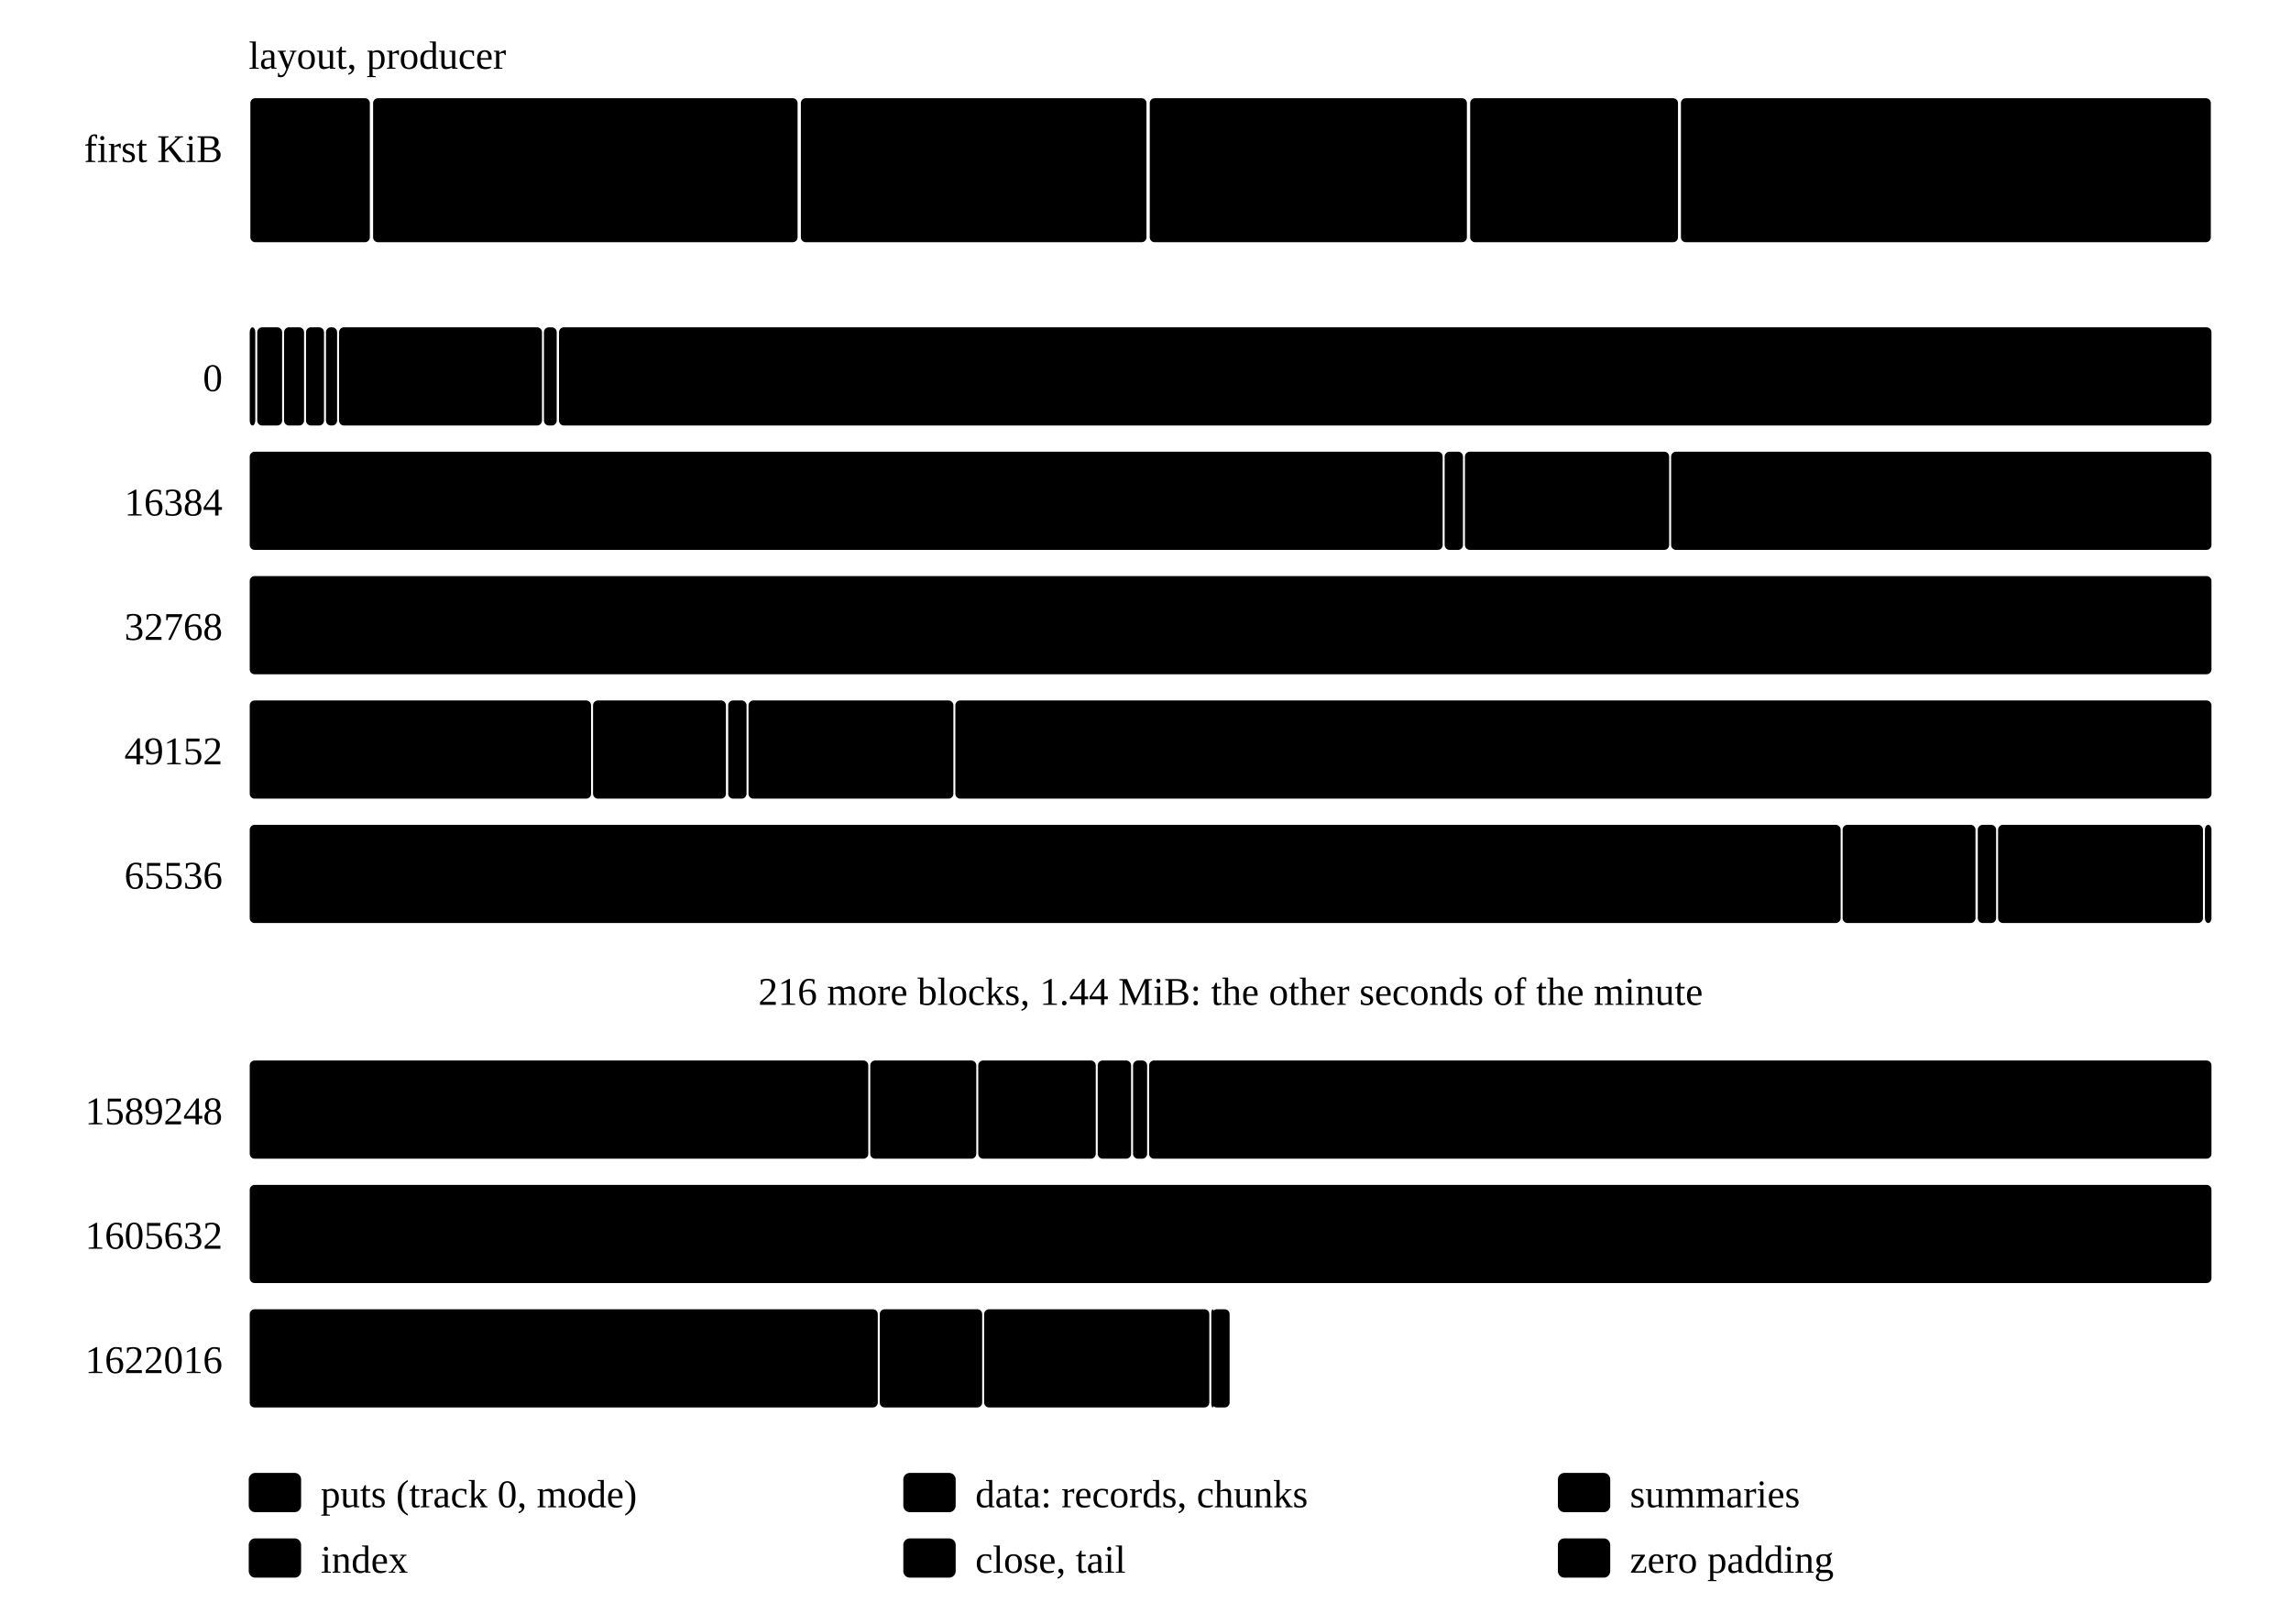
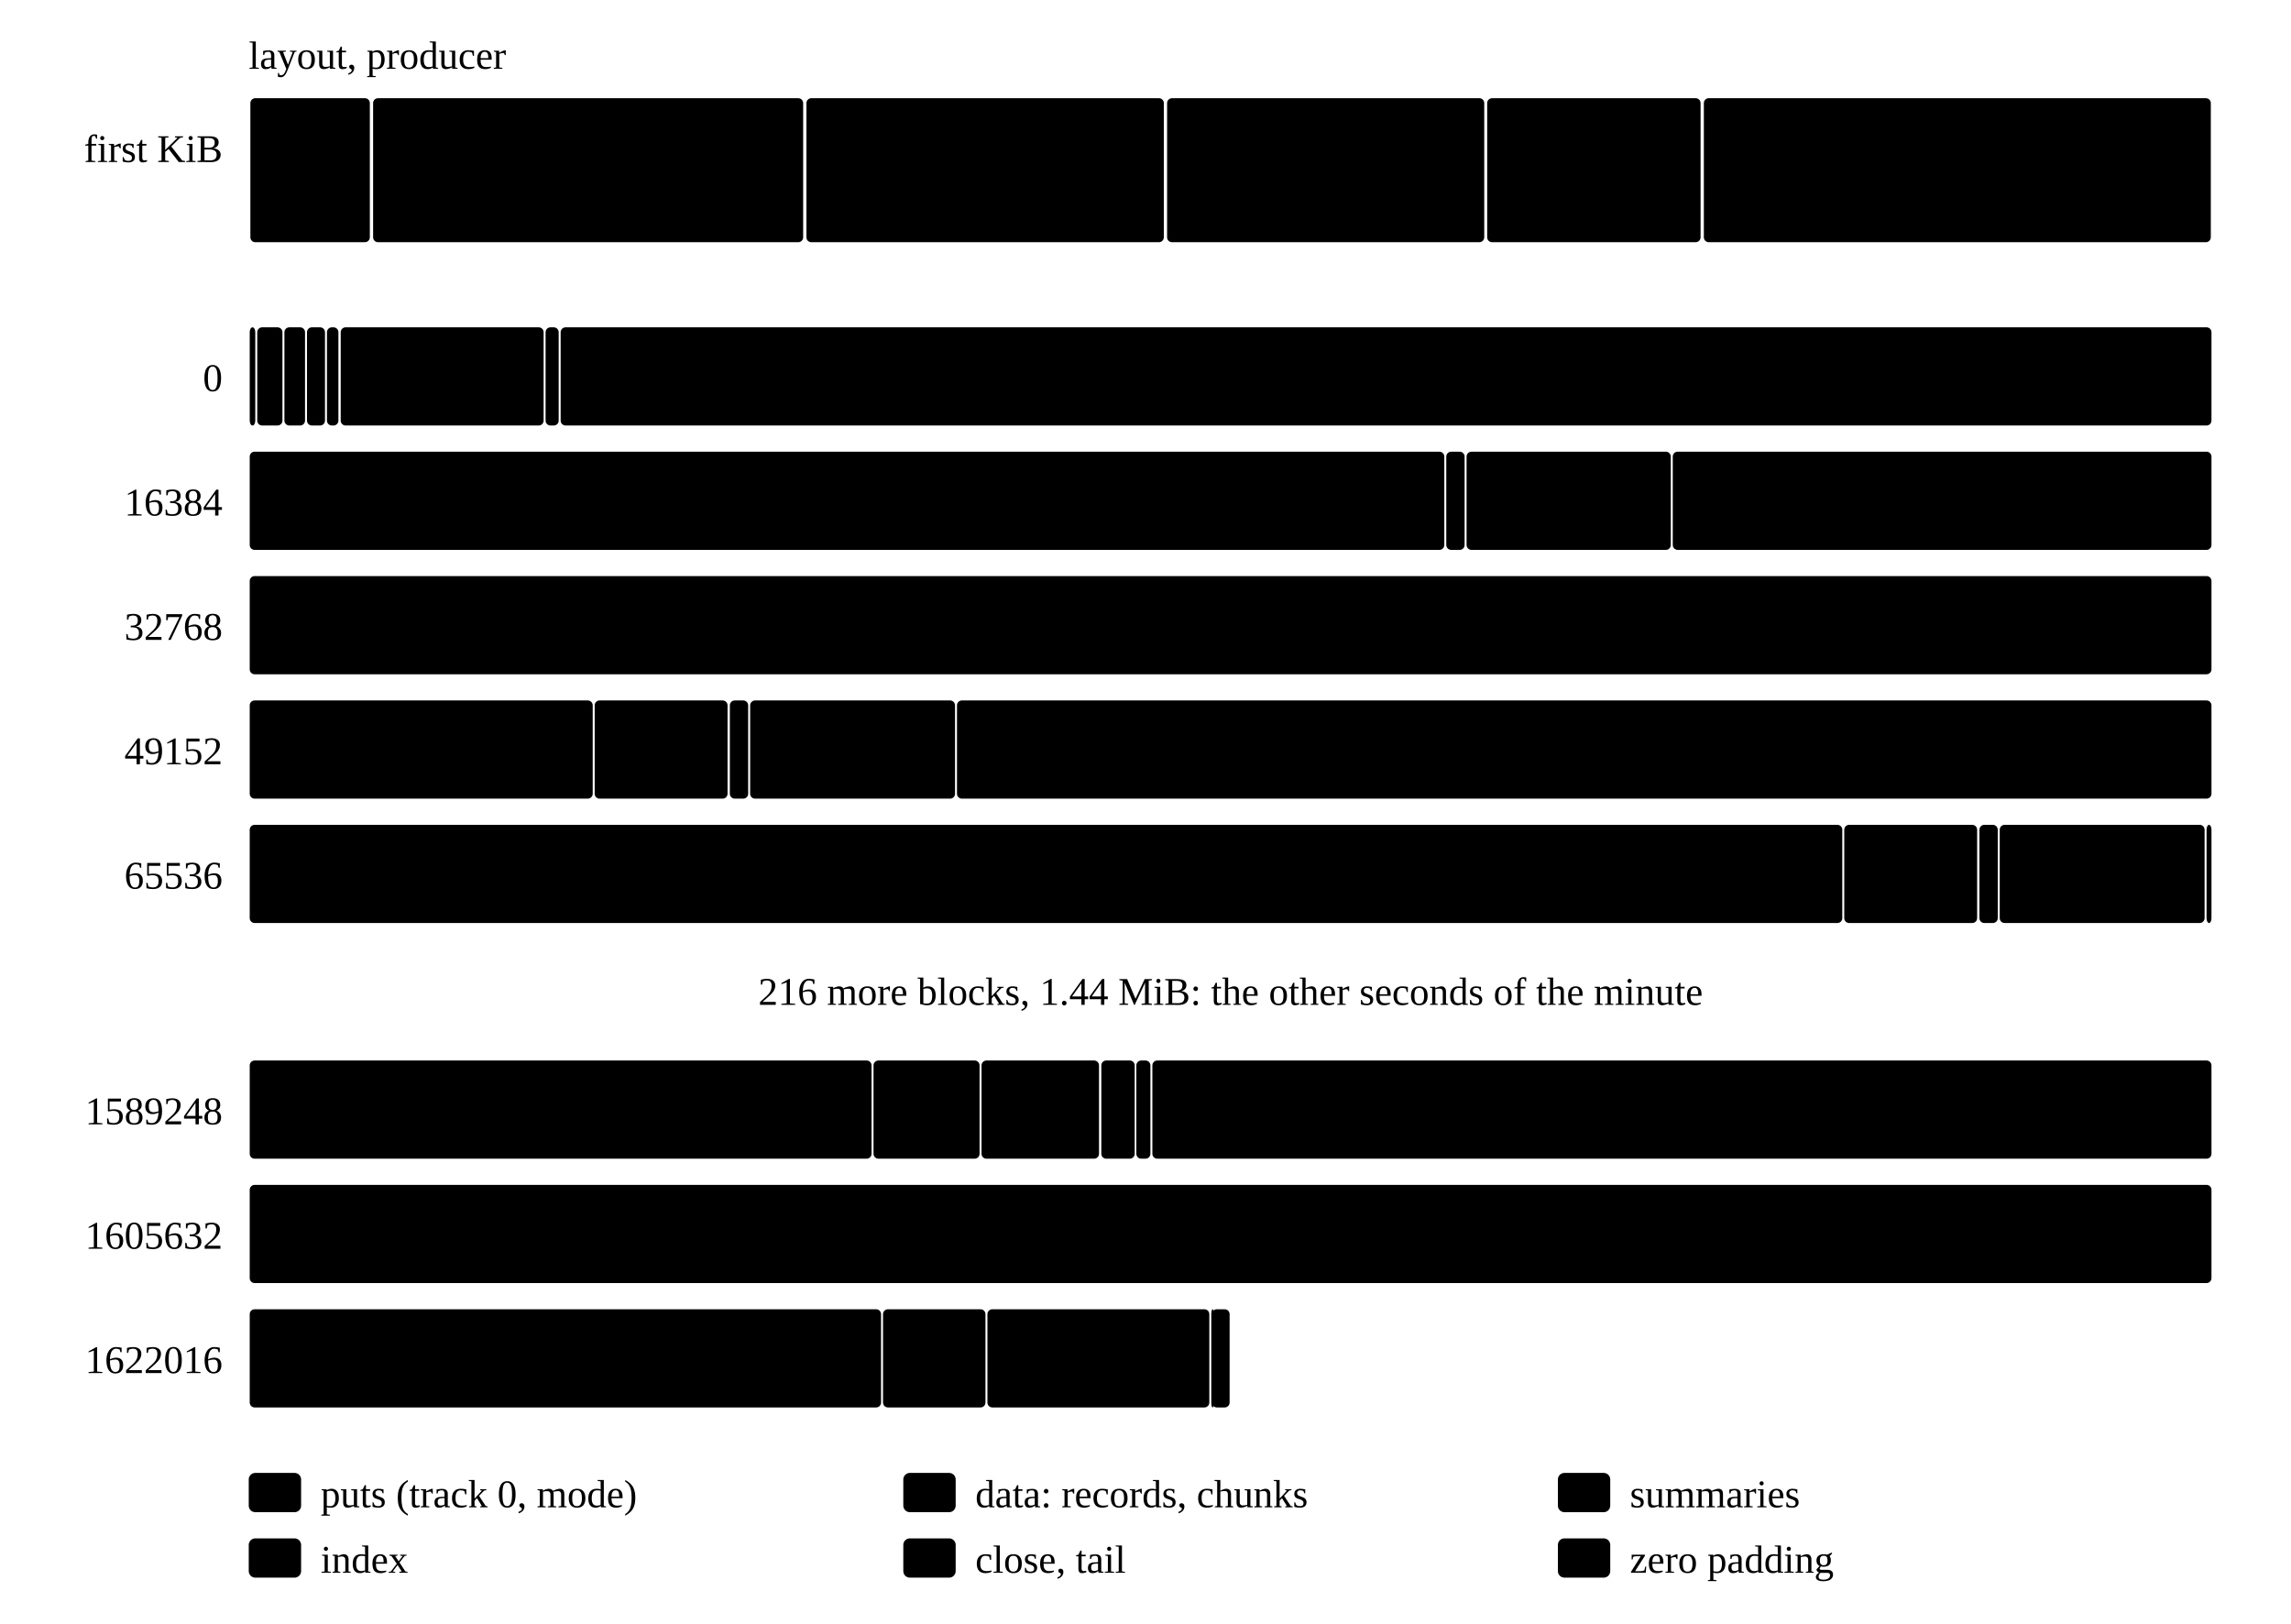
<svg xmlns="http://www.w3.org/2000/svg" class="ww-svg" viewBox="0 0 700 496" width="700" height="496" role="img" aria-label="The drive's first minute in one file of 1630208 bytes, on rows of 16 KiB: the first seconds, then the end. Puts, records blocks of log lines and temperatures, chunks of CAN frames and of phase current, summaries, the final index, the close padded with zeros and the tail">
  <text x="68.0" y="119.5" text-anchor="end" class="soft mono">0</text>
  <text x="68.0" y="157.5" text-anchor="end" class="soft mono">16384</text>
  <text x="68.0" y="195.5" text-anchor="end" class="soft mono">32768</text>
  <text x="68.0" y="233.5" text-anchor="end" class="soft mono">49152</text>
  <text x="68.0" y="271.5" text-anchor="end" class="soft mono">65536</text>
  <text x="68.0" y="343.5" text-anchor="end" class="soft mono">1589248</text>
  <text x="68.0" y="381.5" text-anchor="end" class="soft mono">1605632</text>
  <text x="68.0" y="419.5" text-anchor="end" class="soft mono">1622016</text>
  <text x="376.0" y="307.0" text-anchor="middle" class="small soft">216 more blocks, 1.44 MiB: the other seconds of the minute</text>
  <rect x="76.3" y="100.0" width="1.7" height="30.0" rx="1.5" class="tint-purple" />
-   <rect x="78.6" y="100.0" width="7.6" height="30.0" rx="1.5" class="tint-purple" />
-   <rect x="86.8" y="100.0" width="6.1" height="30.0" rx="1.5" class="tint-purple" />
-   <rect x="93.5" y="100.0" width="5.5" height="30.0" rx="1.5" class="tint-blue" />
-   <rect x="99.6" y="100.0" width="3.4" height="30.0" rx="1.5" class="tint-purple" />
-   <rect x="103.6" y="100.0" width="62.0" height="30.0" rx="1.5" class="tint-blue" />
-   <text x="134.6" y="119.5" text-anchor="middle" class="small">can0</text>
-   <rect x="166.2" y="100.0" width="3.9" height="30.0" rx="1.5" class="tint-purple" />
-   <rect x="170.8" y="100.0" width="504.9" height="30.0" rx="1.5" class="tint-blue" />
-   <text x="423.2" y="119.5" text-anchor="middle" class="small">phase_a: a second of samples</text>
-   <rect x="76.3" y="138.0" width="364.5" height="30.0" rx="1.5" class="tint-blue" />
-   <rect x="441.4" y="138.0" width="5.6" height="30.0" rx="1.5" class="tint-blue" />
-   <rect x="447.6" y="138.0" width="62.4" height="30.0" rx="1.5" class="tint-blue" />
-   <text x="478.8" y="157.5" text-anchor="middle" class="small">can0</text>
-   <rect x="510.6" y="138.0" width="165.1" height="30.0" rx="1.5" class="tint-blue" />
+   <rect x="78.6" y="100.0" width="7.7" height="30.0" rx="1.5" class="tint-purple" />
+   <rect x="86.9" y="100.0" width="6.3" height="30.0" rx="1.5" class="tint-purple" />
+   <rect x="93.8" y="100.0" width="5.5" height="30.0" rx="1.5" class="tint-blue" />
+   <rect x="99.9" y="100.0" width="3.5" height="30.0" rx="1.5" class="tint-purple" />
+   <rect x="104.1" y="100.0" width="62.0" height="30.0" rx="1.5" class="tint-blue" />
+   <text x="135.1" y="119.5" text-anchor="middle" class="small">can0</text>
+   <rect x="166.7" y="100.0" width="4.0" height="30.0" rx="1.5" class="tint-purple" />
+   <rect x="171.3" y="100.0" width="504.4" height="30.0" rx="1.5" class="tint-blue" />
+   <text x="423.5" y="119.5" text-anchor="middle" class="small">phase_a: a second of samples</text>
+   <rect x="76.3" y="138.0" width="365.0" height="30.0" rx="1.5" class="tint-blue" />
+   <rect x="441.9" y="138.0" width="5.6" height="30.0" rx="1.5" class="tint-blue" />
+   <rect x="448.1" y="138.0" width="62.4" height="30.0" rx="1.5" class="tint-blue" />
+   <text x="479.3" y="157.5" text-anchor="middle" class="small">can0</text>
+   <rect x="511.1" y="138.0" width="164.6" height="30.0" rx="1.5" class="tint-blue" />
  <rect x="76.3" y="176.0" width="599.4" height="30.0" rx="1.5" class="tint-blue" />
  <text x="376.0" y="195.5" text-anchor="middle" class="small">phase_a: a second of samples</text>
-   <rect x="76.3" y="214.0" width="104.3" height="30.0" rx="1.5" class="tint-blue" />
-   <rect x="181.2" y="214.0" width="40.6" height="30.0" rx="1.5" class="tint-teal" />
-   <rect x="222.5" y="214.0" width="5.6" height="30.0" rx="1.5" class="tint-blue" />
-   <rect x="228.7" y="214.0" width="62.6" height="30.0" rx="1.5" class="tint-blue" />
-   <text x="260.0" y="233.5" text-anchor="middle" class="small">can0</text>
-   <rect x="291.9" y="214.0" width="383.8" height="30.0" rx="1.5" class="tint-blue" />
-   <text x="483.8" y="233.5" text-anchor="middle" class="small">phase_a: a second of samples</text>
-   <rect x="76.3" y="252.0" width="486.1" height="30.0" rx="1.5" class="tint-blue" />
-   <rect x="563.0" y="252.0" width="40.6" height="30.0" rx="1.5" class="tint-teal" />
-   <rect x="604.3" y="252.0" width="5.6" height="30.0" rx="1.5" class="tint-blue" />
-   <rect x="610.5" y="252.0" width="62.6" height="30.0" rx="1.5" class="tint-blue" />
-   <text x="641.8" y="271.5" text-anchor="middle" class="small">can0</text>
-   <rect x="673.7" y="252.0" width="2.0" height="30.0" rx="1.5" class="tint-blue" />
-   <rect x="76.3" y="324.0" width="189.0" height="30.0" rx="1.5" class="tint-blue" />
-   <rect x="265.9" y="324.0" width="32.4" height="30.0" rx="1.5" class="tint-teal" />
-   <rect x="298.9" y="324.0" width="35.9" height="30.0" rx="1.5" class="tint-teal" />
-   <rect x="335.4" y="324.0" width="10.2" height="30.0" rx="1.5" class="tint-teal" />
-   <rect x="346.2" y="324.0" width="4.3" height="30.0" rx="1.5" class="tint-teal" />
-   <rect x="351.1" y="324.0" width="324.6" height="30.0" rx="1.5" class="tint-amber" />
-   <text x="513.4" y="343.5" text-anchor="middle" class="small">final index</text>
+   <rect x="76.3" y="214.0" width="104.8" height="30.0" rx="1.5" class="tint-blue" />
+   <rect x="181.7" y="214.0" width="40.6" height="30.0" rx="1.5" class="tint-teal" />
+   <rect x="223.0" y="214.0" width="5.6" height="30.0" rx="1.5" class="tint-blue" />
+   <rect x="229.2" y="214.0" width="62.6" height="30.0" rx="1.5" class="tint-blue" />
+   <text x="260.5" y="233.5" text-anchor="middle" class="small">can0</text>
+   <rect x="292.4" y="214.0" width="383.3" height="30.0" rx="1.5" class="tint-blue" />
+   <text x="484.0" y="233.5" text-anchor="middle" class="small">phase_a: a second of samples</text>
+   <rect x="76.3" y="252.0" width="486.6" height="30.0" rx="1.5" class="tint-blue" />
+   <rect x="563.5" y="252.0" width="40.6" height="30.0" rx="1.5" class="tint-teal" />
+   <rect x="604.8" y="252.0" width="5.6" height="30.0" rx="1.5" class="tint-blue" />
+   <rect x="611.0" y="252.0" width="62.6" height="30.0" rx="1.5" class="tint-blue" />
+   <text x="642.3" y="271.5" text-anchor="middle" class="small">can0</text>
+   <rect x="674.2" y="252.0" width="1.5" height="30.0" rx="1.5" class="tint-blue" />
+   <rect x="76.3" y="324.0" width="190.0" height="30.0" rx="1.5" class="tint-blue" />
+   <rect x="266.9" y="324.0" width="32.4" height="30.0" rx="1.5" class="tint-teal" />
+   <rect x="299.9" y="324.0" width="35.9" height="30.0" rx="1.5" class="tint-teal" />
+   <rect x="336.5" y="324.0" width="10.2" height="30.0" rx="1.5" class="tint-teal" />
+   <rect x="347.2" y="324.0" width="4.3" height="30.0" rx="1.5" class="tint-teal" />
+   <rect x="352.1" y="324.0" width="323.6" height="30.0" rx="1.5" class="tint-amber" />
+   <text x="513.9" y="343.5" text-anchor="middle" class="small">final index</text>
  <rect x="76.3" y="362.0" width="599.4" height="30.0" rx="1.5" class="tint-amber" />
-   <rect x="76.3" y="400.0" width="191.9" height="30.0" rx="1.5" class="tint-amber" />
-   <rect x="268.8" y="400.0" width="31.3" height="30.0" rx="1.5" class="tint-green" />
-   <rect x="300.7" y="400.0" width="68.8" height="30.0" rx="1.5" class="faint hatch" />
+   <rect x="76.3" y="400.0" width="192.9" height="30.0" rx="1.5" class="tint-amber" />
+   <rect x="269.8" y="400.0" width="31.3" height="30.0" rx="1.5" class="tint-green" />
+   <rect x="301.7" y="400.0" width="67.8" height="30.0" rx="1.5" class="faint hatch" />
  <rect x="370.1" y="400.0" width="0.8" height="30.0" rx="1.5" class="tint-green" />
  <rect x="370.3" y="400.0" width="5.4" height="30.0" rx="1.5" class="tint-green" />
  <text x="68.0" y="49.5" text-anchor="end" class="small soft">first KiB</text>
  <rect x="76.5" y="30.0" width="36.5" height="44.0" rx="1.5" class="tint-purple" />
  <line x1="78.0" y1="29.0" x2="78.0" y2="24.0" class="thin" />
  <text x="76.0" y="21.0" text-anchor="start" class="small">layout, producer</text>
-   <rect x="114.0" y="30.0" width="129.7" height="44.0" rx="1.5" class="tint-purple" />
-   <text x="178.8" y="42.0" text-anchor="middle" class="small">2 clocks, map,</text>
-   <text x="178.8" y="56.0" text-anchor="middle" class="small">mode</text>
-   <text x="178.8" y="70.0" text-anchor="middle" class="small">“idle”</text>
-   <rect x="244.7" y="30.0" width="105.6" height="44.0" rx="1.5" class="tint-purple" />
-   <text x="297.5" y="56.0" text-anchor="middle" class="small">log, temp</text>
-   <rect x="351.3" y="30.0" width="96.9" height="44.0" rx="1.5" class="tint-blue" />
-   <text x="399.7" y="56.0" text-anchor="middle" class="small">log, temp</text>
-   <rect x="449.2" y="30.0" width="63.5" height="44.0" rx="1.5" class="tint-purple" />
-   <text x="480.9" y="56.0" text-anchor="middle" class="small">can0</text>
-   <rect x="513.6" y="30.0" width="161.9" height="44.0" rx="1.5" class="tint-blue" />
-   <text x="594.6" y="56.0" text-anchor="middle" class="small">can0</text>
+   <rect x="114.0" y="30.0" width="131.4" height="44.0" rx="1.5" class="tint-purple" />
+   <text x="179.7" y="49.0" text-anchor="middle" class="small">2 clocks, map, mode</text>
+   <text x="179.7" y="63.0" text-anchor="middle" class="small">“idle”</text>
+   <rect x="246.4" y="30.0" width="109.2" height="44.0" rx="1.5" class="tint-purple" />
+   <text x="301.0" y="56.0" text-anchor="middle" class="small">log, temp</text>
+   <rect x="356.6" y="30.0" width="96.9" height="44.0" rx="1.5" class="tint-blue" />
+   <text x="405.0" y="56.0" text-anchor="middle" class="small">log, temp</text>
+   <rect x="454.4" y="30.0" width="65.2" height="44.0" rx="1.5" class="tint-purple" />
+   <text x="487.0" y="56.0" text-anchor="middle" class="small">can0</text>
+   <rect x="520.6" y="30.0" width="154.9" height="44.0" rx="1.5" class="tint-blue" />
+   <text x="598.1" y="56.0" text-anchor="middle" class="small">can0</text>
  <path d="M76.0 76.0 L76.0 98.0 M676.0 76.0 L113.5 98.0" class="thin dash" />
  <rect x="76.0" y="450.0" width="16.0" height="12.0" rx="2" class="tint-purple" />
  <text x="98.0" y="460.5" text-anchor="start" class="small">puts (track 0, mode)</text>
  <rect x="276.0" y="450.0" width="16.0" height="12.0" rx="2" class="tint-blue" />
  <text x="298.0" y="460.5" text-anchor="start" class="small">data: records, chunks</text>
  <rect x="476.0" y="450.0" width="16.0" height="12.0" rx="2" class="tint-teal" />
  <text x="498.0" y="460.5" text-anchor="start" class="small">summaries</text>
  <rect x="76.0" y="470.0" width="16.0" height="12.0" rx="2" class="tint-amber" />
  <text x="98.0" y="480.5" text-anchor="start" class="small">index</text>
  <rect x="276.0" y="470.0" width="16.0" height="12.0" rx="2" class="tint-green" />
  <text x="298.0" y="480.5" text-anchor="start" class="small">close, tail</text>
  <rect x="476.0" y="470.0" width="16.0" height="12.0" rx="2" class="faint hatch" />
  <text x="498.0" y="480.5" text-anchor="start" class="small">zero padding</text>
</svg>
